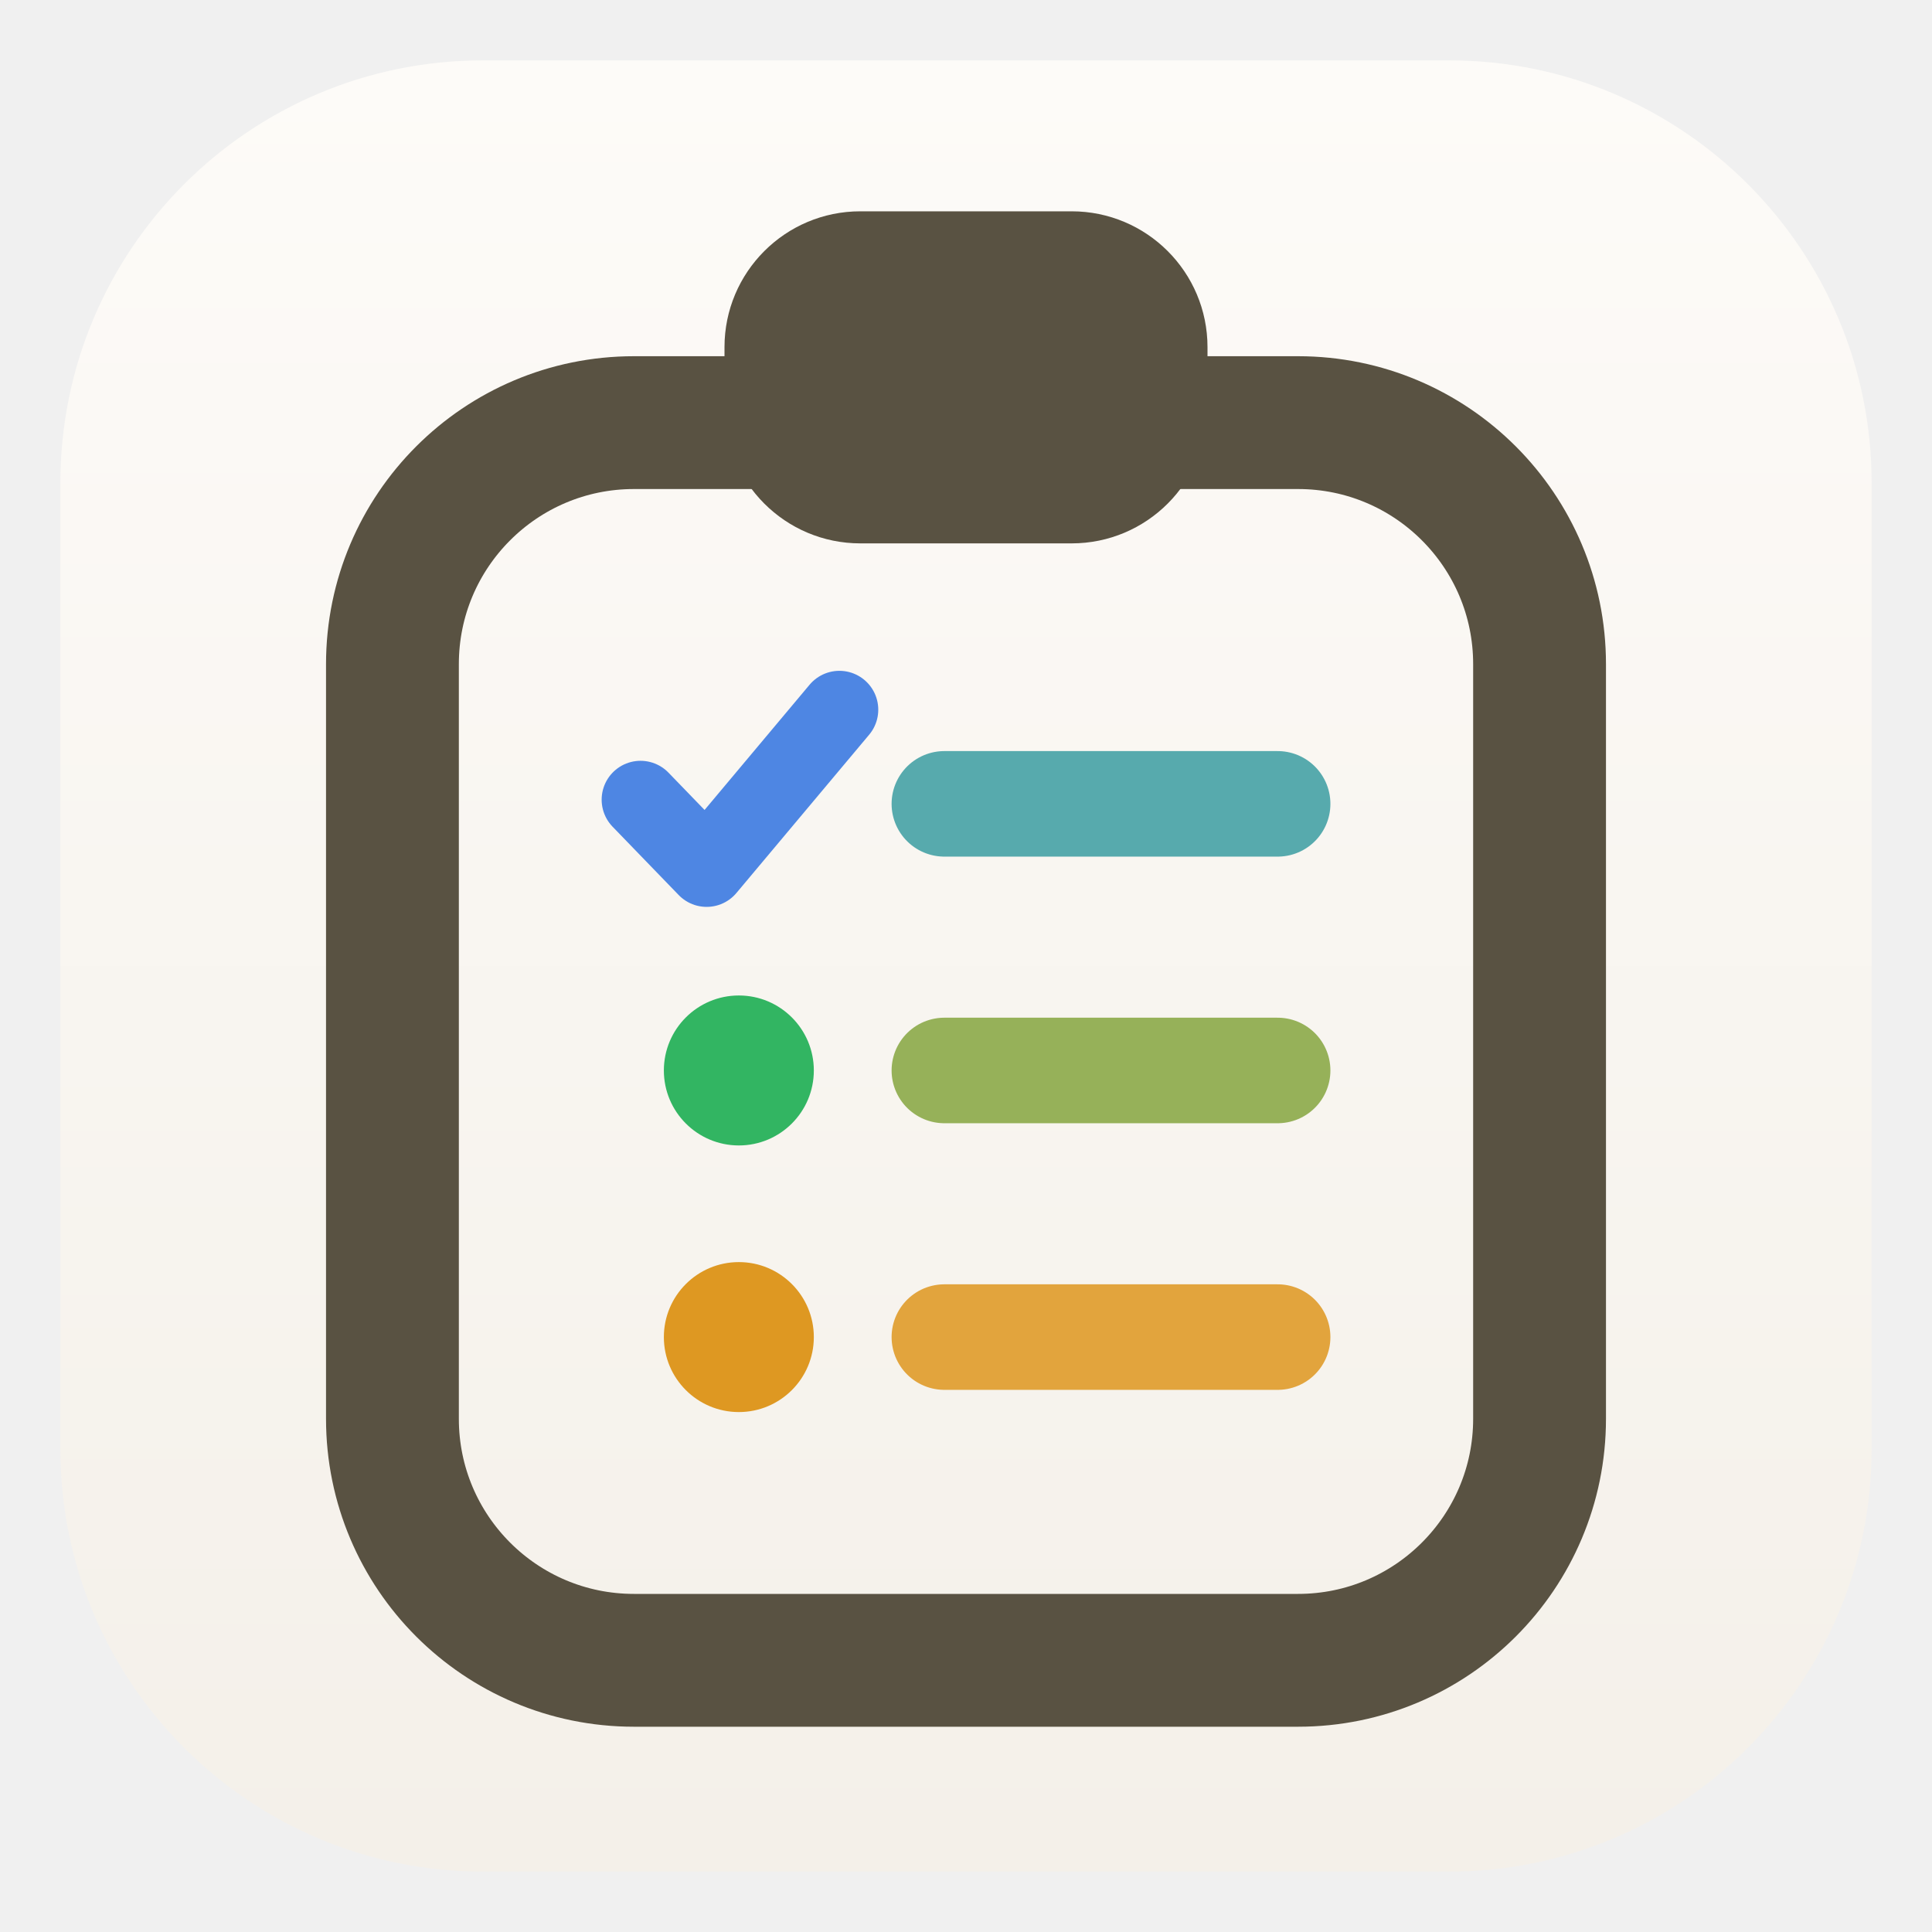
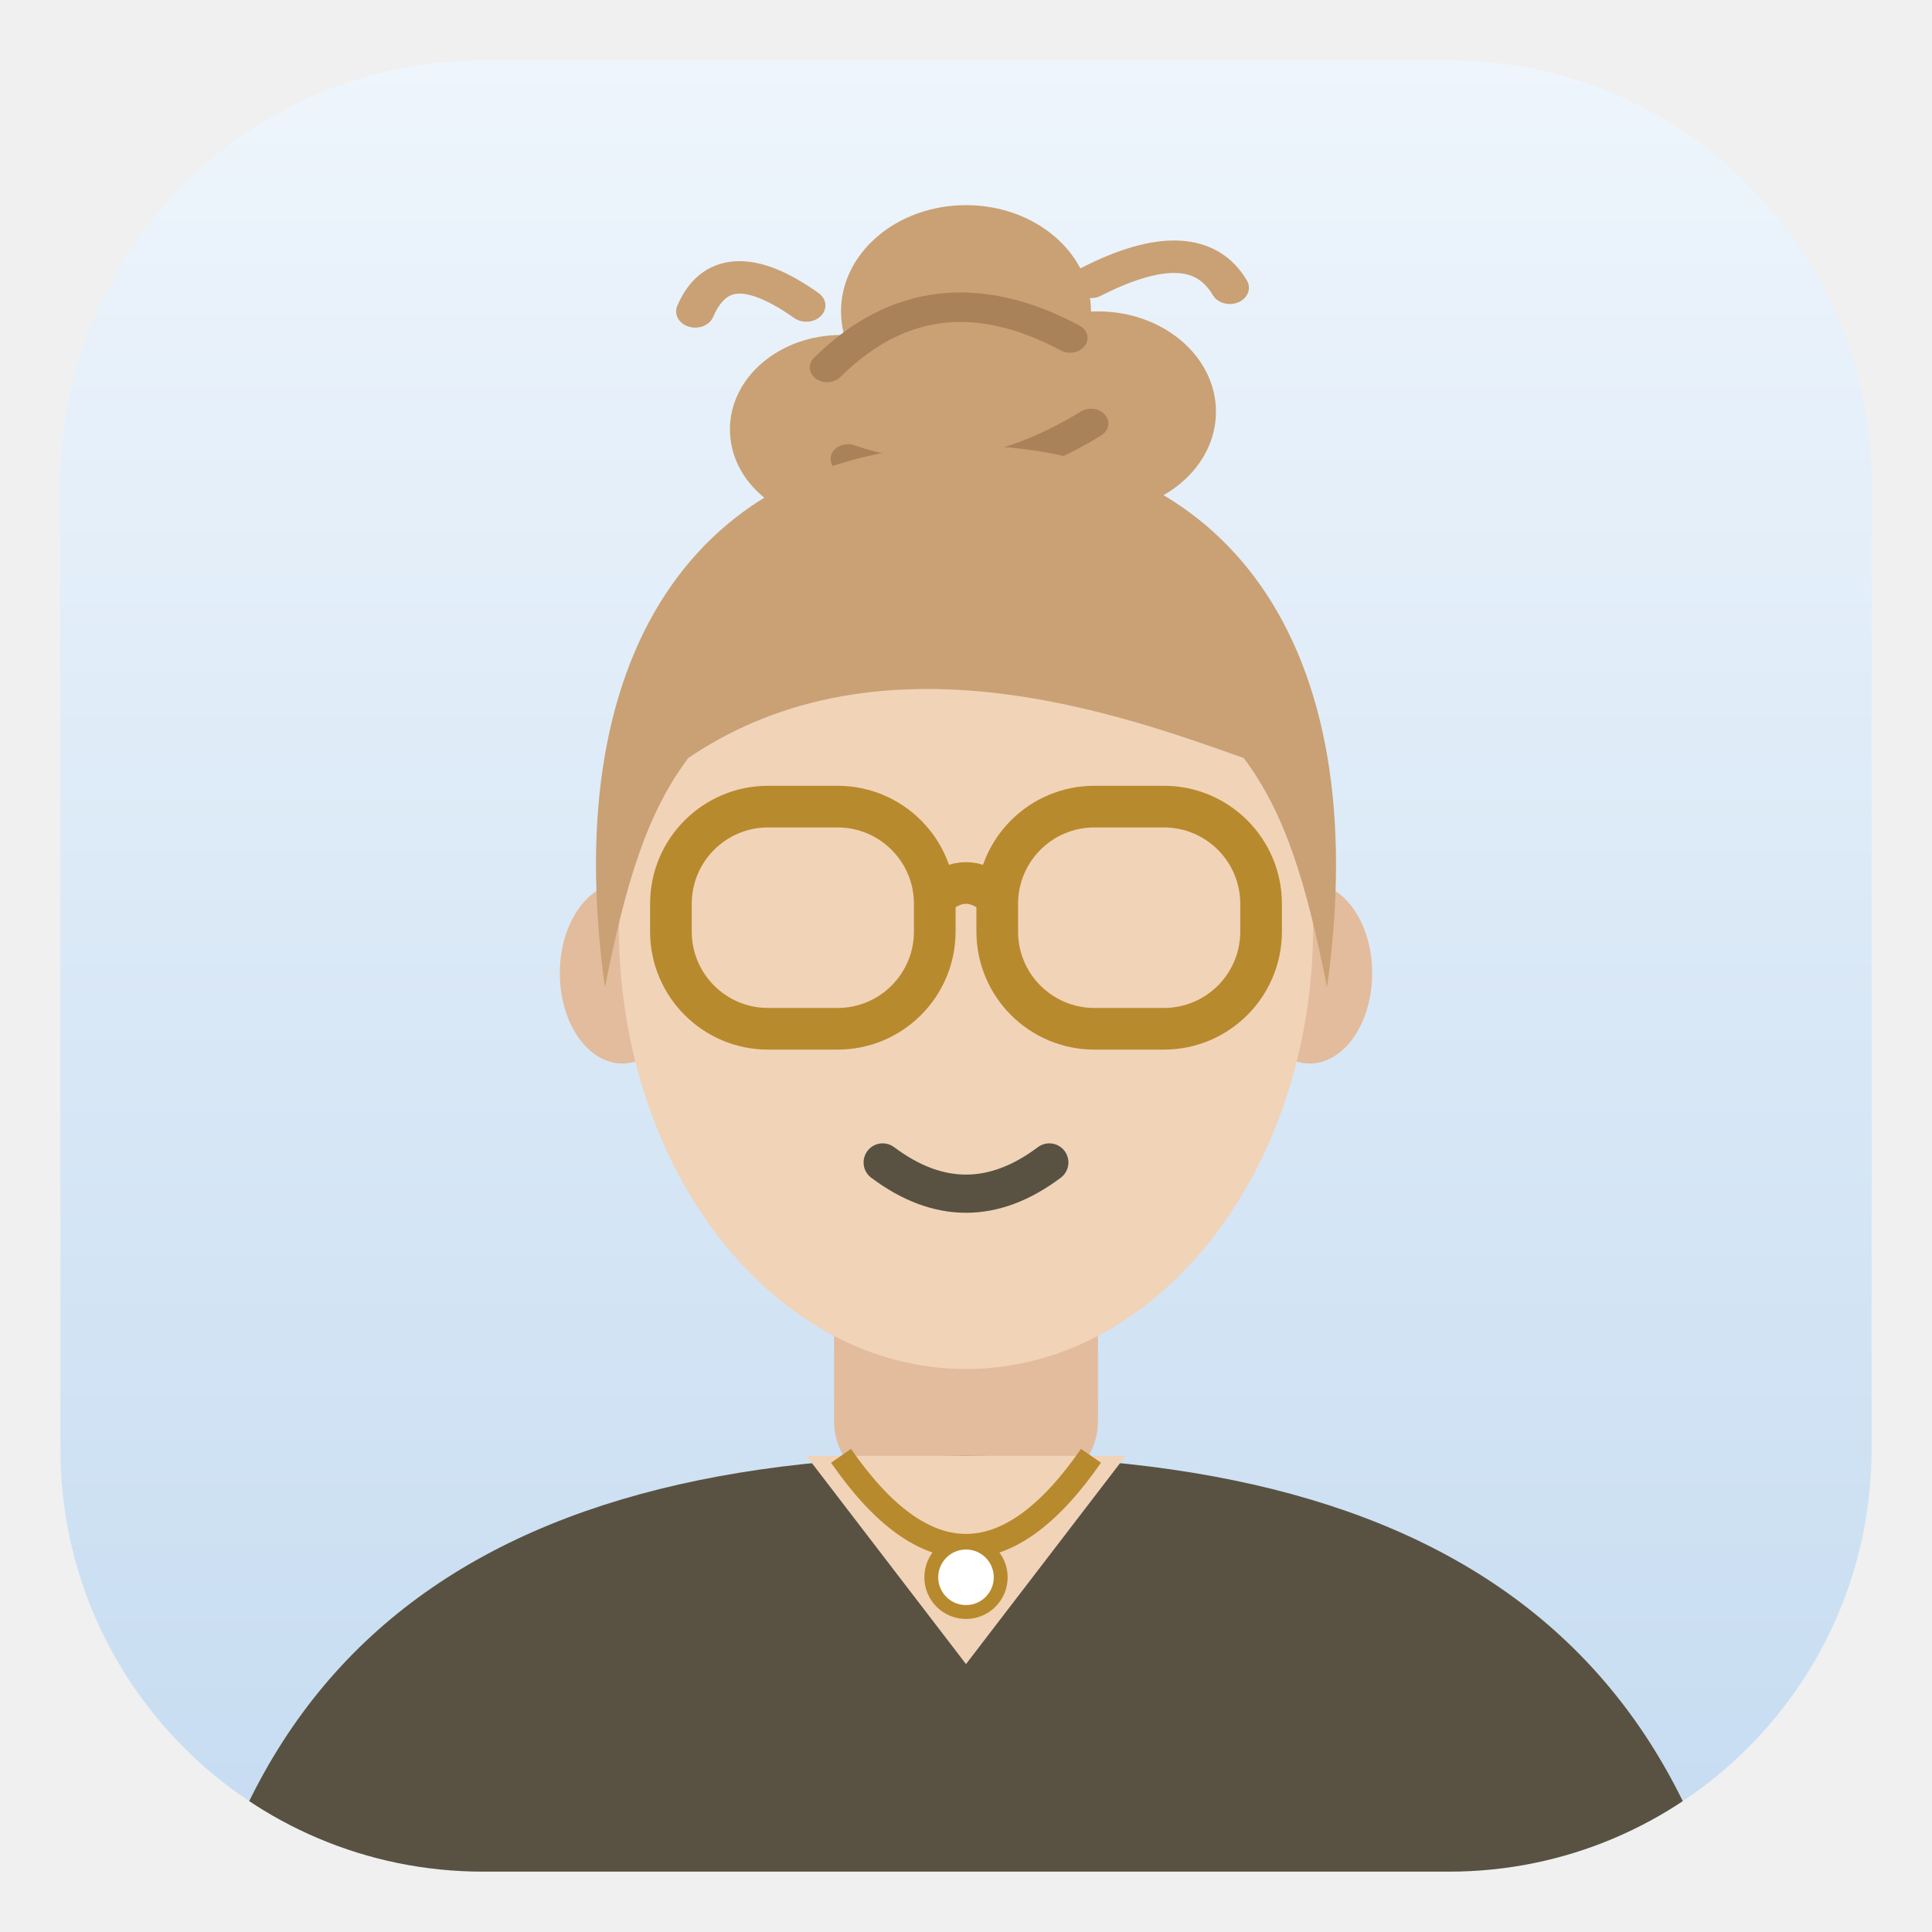
<svg xmlns="http://www.w3.org/2000/svg" viewBox="0 0 64 64" width="64" height="64">
  <defs>
-     <linearGradient id="tile" x1="0" y1="0" x2="0" y2="1">
-       <stop offset="0" stop-color="#FDFBF8" />
-       <stop offset="1" stop-color="#F4F0E9" />
+     <linearGradient id="v2-tile" x1="0" y1="0" x2="0" y2="1">
+       <stop offset="0" stop-color="#EEF5FC" />
+       <stop offset="1" stop-color="#C6DCF1" />
    </linearGradient>
+     <clipPath id="v2-clip">
+       <rect x="2" y="2" width="60" height="60" rx="14" />
+     </clipPath>
  </defs>
-   <rect x="2" y="2" width="60" height="60" rx="14" fill="url(#tile)" />
-   <rect x="13" y="14" width="38" height="41" rx="8" fill="none" stroke="#595242" stroke-width="4.4" />
-   <rect x="24" y="7" width="16" height="11" rx="4.5" fill="#595242" />
-   <g transform="translate(32.0,34.5) scale(0.92) translate(-8.179,-8.556)">
-     <path d="M-3.54 -0.15 L-1.16 2.31 L3.62 -3.39" fill="none" stroke="#4E86E3" stroke-width="2.8" stroke-linecap="round" stroke-linejoin="round" />
-     <line x1="7.4" y1="0.0" x2="19.4" y2="0.0" stroke="#57aaad" stroke-width="3.8" stroke-linecap="round" />
-     <circle cx="0" cy="9.6" r="2.7" fill="#32B562" />
-     <line x1="7.4" y1="9.6" x2="19.4" y2="9.6" stroke="#96b159" stroke-width="3.8" stroke-linecap="round" />
-     <circle cx="0" cy="19.2" r="2.7" fill="#DE9822" />
-     <line x1="7.4" y1="19.2" x2="19.4" y2="19.2" stroke="#e2a43d" stroke-width="3.8" stroke-linecap="round" />
+   <rect x="2" y="2" width="60" height="60" rx="14" fill="url(#v2-tile)" />
+   <g clip-path="url(#v2-clip)">
+     <g transform="translate(32 -1.8) scale(1.15) translate(-32 0)">
+       <g transform="translate(32 13) scale(1 0.85)">
+         <g fill="#C9A174">
+           <circle cx="-3.6" cy="1.1" r="3.2" />
+           <circle cx="3.8" cy="0.5" r="3.4" />
+           <circle cx="0" cy="-2.9" r="3.6" />
+           <circle cx="0" cy="0.6" r="4.2" />
+         </g>
+         <g fill="none" stroke-linecap="round" stroke-width="1">
+           <path d="M-4 -1 Q-1 -4.5 3 -2" stroke="#A9825A" />
+           <path d="M-3.4 2.1 Q0 3.5 3.6 0.9" stroke="#A9825A" />
+           <path d="M3.6 -3.9 Q6.6 -5.7 7.6 -3.7" stroke="#C9A174" stroke-width="1.1" />
+           <path d="M-4.6 -3.1 Q-7 -5.1 -7.8 -2.9" stroke="#C9A174" stroke-width="1.1" />
+         </g>
+       </g>
+       <g fill="#E2BC9D">
+         <ellipse cx="22.1" cy="29.6" rx="1.8" ry="2.6" />
+         <ellipse cx="41.9" cy="29.6" rx="1.8" ry="2.6" />
+         <rect x="28.2" y="34" width="7.6" height="10.5" rx="2" />
+       </g>
+       <g transform="translate(0 1.5)">
+         <path d="M9 64 C9 48.5 17 42 32 42 C47 42 55 48.5 55 64 Z" fill="#595242" />
+         <path d="M27.4 42 L32 48 L36.6 42 Z" fill="#F1D3B8" />
+         <path d="M28.4 42 Q32 47.2 35.6 42" fill="none" stroke="#B88A2E" stroke-width="0.7" />
+         <circle cx="32" cy="45.5" r="1" fill="#FFFFFF" stroke="#B88A2E" stroke-width="0.4" />
+       </g>
+       <g fill="#F1D3B8">
+         <ellipse cx="32" cy="28.25" rx="10" ry="12.75" />
+       </g>
+       <path d="M21.6 30 C20.2 20 24.6 14.4 32 14.4 C39.4 14.4 43.8 20 42.4 30 C41.8 27 41.2 25 40 23.4 C36.6 22.2 29.6 19.6 24 23.4 C22.8 25 22.2 27 21.6 30 Z" fill="#C9A174" />
+       <g fill="none" stroke="#B88A2E" stroke-width="1.2" stroke-linejoin="round">
+         <rect x="23.5" y="24.8" width="7.6" height="6.4" rx="2.8" />
+         <rect x="32.9" y="24.8" width="7.6" height="6.4" rx="2.8" />
+         <path d="M31.1 27.4 Q32 26.6 32.9 27.4" />
+       </g>
+       <path d="M29.6 35.05 Q32 36.85 34.4 35.05" fill="none" stroke="#595242" stroke-width="1.1" stroke-linecap="round" />
+     </g>
  </g>
</svg>
